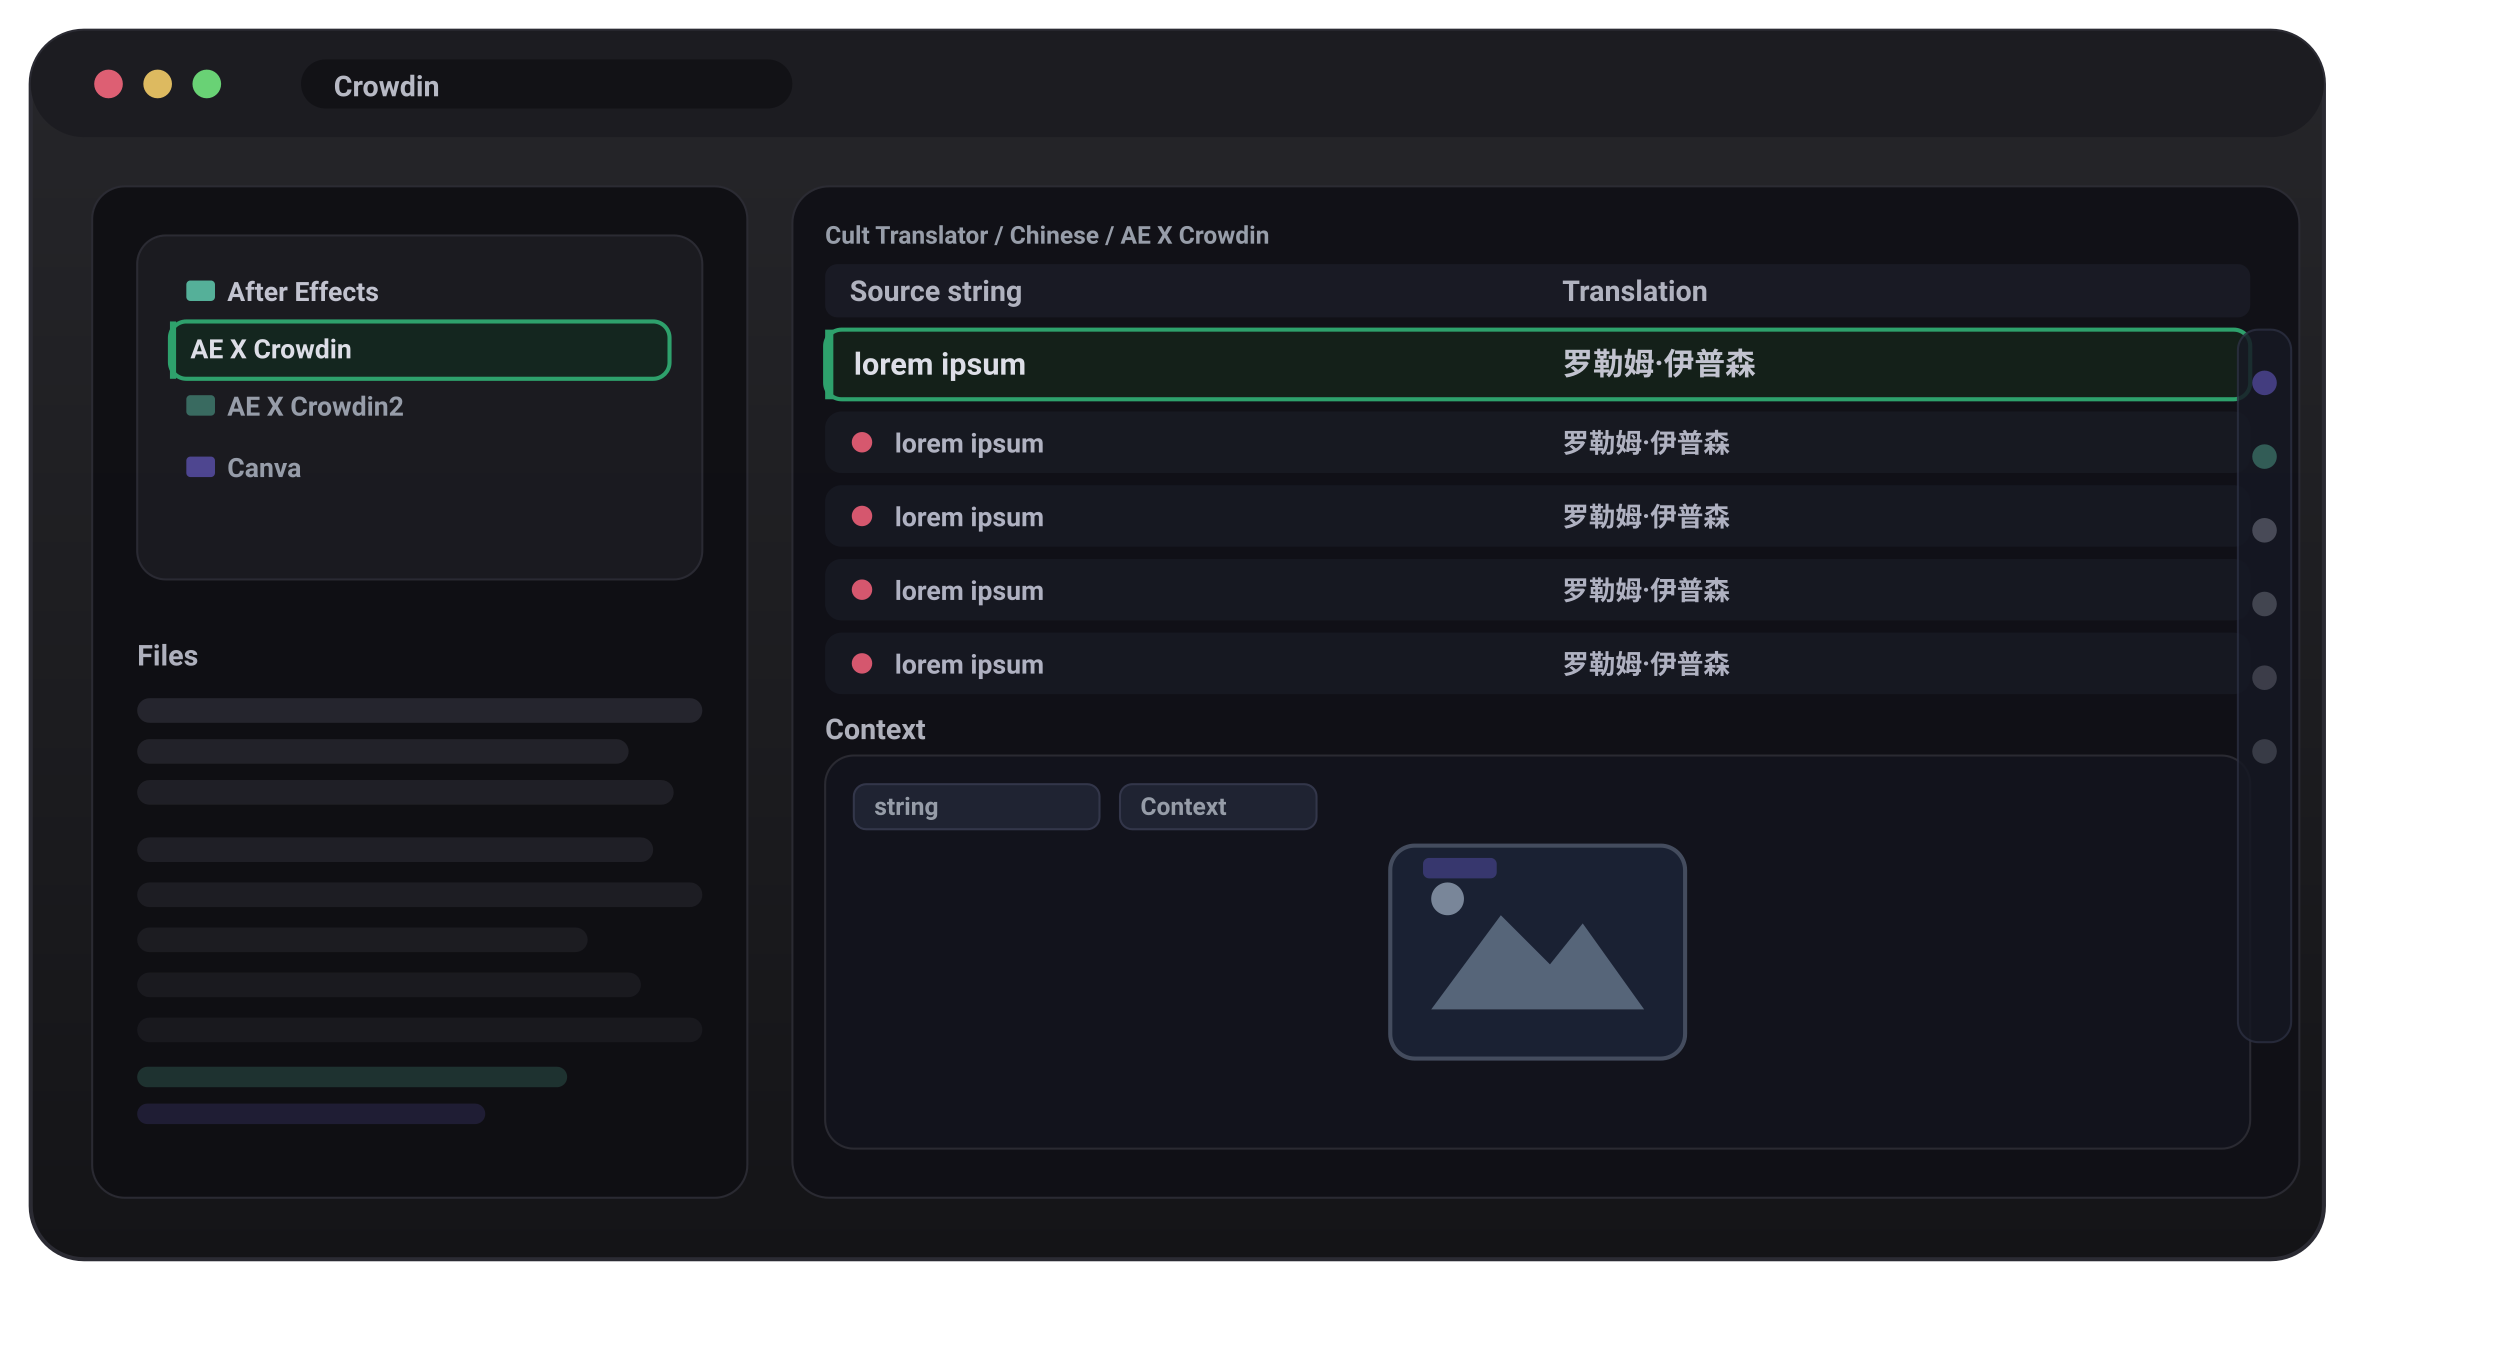
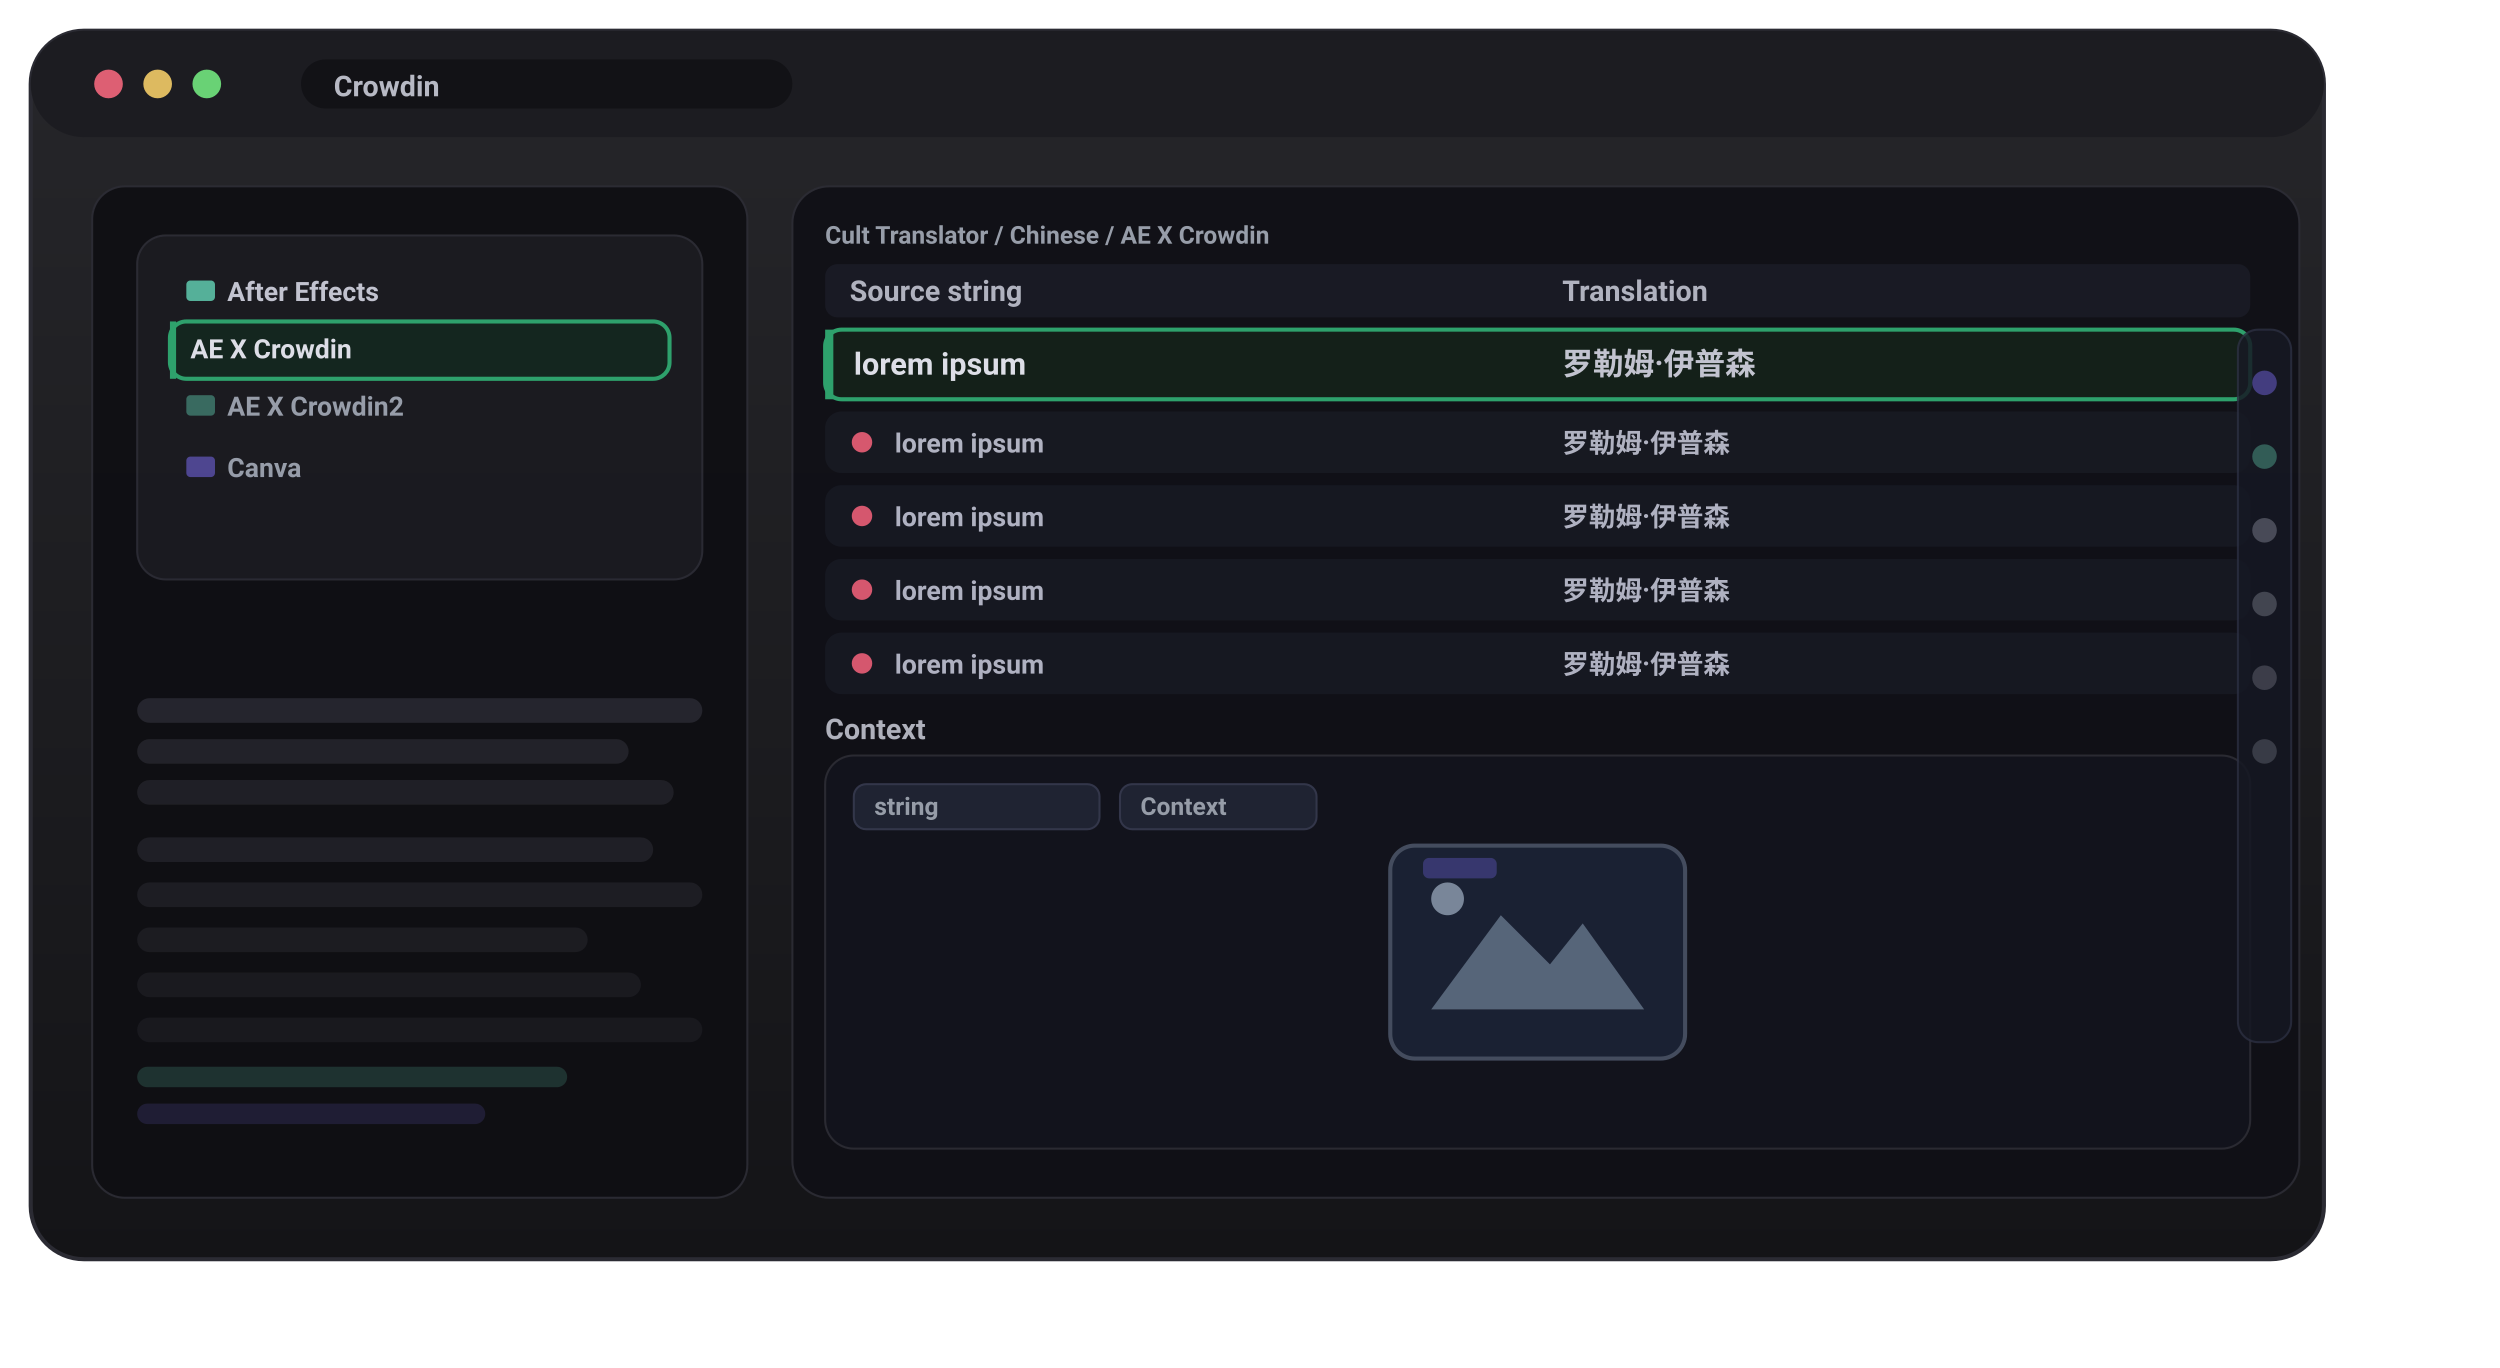
<svg xmlns="http://www.w3.org/2000/svg" width="1221.00" height="668.00" viewBox="225.00 195.00 1221.00 668.00" fill="none">
  <defs>
    <linearGradient id="aeWin" x1="0" y1="0" x2="0" y2="1">
      <stop stop-color="#26262A" />
      <stop offset="1" stop-color="#141417" />
    </linearGradient>
    <style>
      .t-ui{font: 700 15px ui-sans-serif, system-ui, -apple-system, Segoe UI, Roboto, Helvetica, Arial;}
      .t-ui-sm{font: 650 13px ui-sans-serif, system-ui, -apple-system, Segoe UI, Roboto, Helvetica, Arial;}
      .t-ui2{font: 600 14px ui-sans-serif, system-ui, -apple-system, Segoe UI, Roboto, Helvetica, Arial; opacity:.9}
      .t-crumb{font: 600 12px ui-sans-serif, system-ui, -apple-system, Segoe UI, Roboto, Helvetica, Arial;}
    </style>
  </defs>
  <g>
    <rect x="240" y="210" width="1120" height="600" rx="26" fill="url(#aeWin)" stroke="#2B2B33" stroke-width="2" />
    <rect x="240" y="210" width="1120" height="52" rx="26" fill="#1C1C21" />
    <circle cx="278" cy="236" r="7" fill="#FF6B81" opacity="0.85" />
    <circle cx="302" cy="236" r="7" fill="#FFD66B" opacity="0.85" />
    <circle cx="326" cy="236" r="7" fill="#7CFF8A" opacity="0.8" />
    <rect x="372" y="224" width="240" height="24" rx="12" fill="#0F0F13" opacity="0.75" />
    <text x="388" y="242" class="t-ui2" fill="#C9CBD7">Crowdin</text>
  </g>
  <g opacity="0.95">
    <rect x="270" y="286" width="320" height="494" rx="16" fill="#0F0F13" stroke="#2B2B33" />
    <rect x="292" y="310" width="276" height="168" rx="14" fill="#1A1A20" stroke="#2B2B33" />
    <rect x="316" y="332" width="14" height="10" rx="2" fill="#61D2B4" opacity="0.85" />
    <text x="336" y="342" class="t-ui-sm" fill="#C9CBD7">After Effects</text>
    <rect x="308" y="352" width="244" height="28" rx="8" fill="#13261E" stroke="#2EA76F" stroke-width="2" />
    <rect x="308" y="352" width="3" height="28" fill="#2EA76F" />
    <text x="318" y="370" class="t-ui-sm" fill="#E6E7F0">AE X Crowdin</text>
    <rect x="316" y="388" width="14" height="10" rx="2" fill="#61D2B4" opacity="0.45" />
    <text x="336" y="398" class="t-ui-sm" fill="#9CA3AF">AE X Crowdin2</text>
    <rect x="316" y="418" width="14" height="10" rx="2" fill="#7B6CF5" opacity="0.55" />
    <text x="336" y="428" class="t-ui-sm" fill="#9CA3AF">Canva</text>
-     <text x="292" y="520" class="t-ui2" fill="#C9CBD7">Files</text>
    <g opacity="0.85">
      <rect x="292" y="536" width="276" height="12" rx="6" fill="#2A2A33" />
      <rect x="292" y="556" width="240" height="12" rx="6" fill="#2A2A33" opacity="0.85" />
      <rect x="292" y="576" width="262" height="12" rx="6" fill="#2A2A33" opacity="0.75" />
      <rect x="292" y="604" width="252" height="12" rx="6" fill="#2A2A33" opacity="0.7" />
      <rect x="292" y="626" width="276" height="12" rx="6" fill="#2A2A33" opacity="0.62" />
      <rect x="292" y="648" width="220" height="12" rx="6" fill="#2A2A33" opacity="0.55" />
      <rect x="292" y="670" width="246" height="12" rx="6" fill="#2A2A33" opacity="0.48" />
      <rect x="292" y="692" width="276" height="12" rx="6" fill="#2A2A33" opacity="0.42" />
      <rect x="292" y="716" width="210" height="10" rx="5" fill="#61D2B4" opacity="0.22" />
      <rect x="292" y="734" width="170" height="10" rx="5" fill="#7B6CF5" opacity="0.18" />
    </g>
  </g>
  <g opacity="0.95">
    <rect x="612" y="286" width="736" height="494" rx="18" fill="#101016" stroke="#2B2B33" />
    <text x="628" y="314" class="t-crumb" fill="#9CA3AF">Cult Translator / Chinese / AE X Crowdin</text>
    <rect x="628" y="324" width="696" height="26" rx="6" fill="#181924" />
    <text x="640" y="342" class="t-ui2" fill="#C9CBD7">Source string</text>
    <text x="988" y="342" class="t-ui2" fill="#C9CBD7">Translation</text>
    <rect x="628" y="356" width="696" height="34" rx="8" fill="#132018" stroke="#2EA76F" stroke-width="2" />
    <rect x="628" y="356" width="4" height="34" fill="#2EA76F" />
    <text x="642" y="378" class="t-ui" fill="#E6E7F0">lorem ipsum</text>
    <text x="988" y="378" class="t-ui" fill="#C9CBD7">罗勒姆·伊普森</text>
    <rect x="628" y="396" width="696" height="30" rx="8" fill="#161821" />
    <circle cx="646" cy="411" r="5" fill="#E85D75" opacity="0.95" />
    <text x="662" y="416" class="t-ui-sm" fill="#B7B9C8">lorem ipsum</text>
    <text x="988" y="416" class="t-ui-sm" fill="#B7B9C8">罗勒姆·伊普森</text>
    <rect x="628" y="432" width="696" height="30" rx="8" fill="#161821" />
    <circle cx="646" cy="447" r="5" fill="#E85D75" opacity="0.95" />
    <text x="662" y="452" class="t-ui-sm" fill="#B7B9C8">lorem ipsum</text>
    <text x="988" y="452" class="t-ui-sm" fill="#B7B9C8">罗勒姆·伊普森</text>
    <rect x="628" y="468" width="696" height="30" rx="8" fill="#161821" />
    <circle cx="646" cy="483" r="5" fill="#E85D75" opacity="0.95" />
    <text x="662" y="488" class="t-ui-sm" fill="#B7B9C8">lorem ipsum</text>
    <text x="988" y="488" class="t-ui-sm" fill="#B7B9C8">罗勒姆·伊普森</text>
    <rect x="628" y="504" width="696" height="30" rx="8" fill="#161821" />
    <circle cx="646" cy="519" r="5" fill="#E85D75" opacity="0.95" />
    <text x="662" y="524" class="t-ui-sm" fill="#B7B9C8">lorem ipsum</text>
    <text x="988" y="524" class="t-ui-sm" fill="#B7B9C8">罗勒姆·伊普森</text>
    <text x="628" y="556" class="t-ui2" fill="#C9CBD7">Context</text>
    <rect x="628" y="564" width="696" height="192" rx="14" fill="#12131C" stroke="#2B2B33" />
    <rect x="642" y="578" width="120" height="22" rx="6" fill="#1F2433" stroke="#34384D" />
    <text x="652" y="593" class="t-crumb" fill="#9CA3AF">string</text>
    <rect x="772" y="578" width="96" height="22" rx="6" fill="#1F2433" stroke="#34384D" />
    <text x="782" y="593" class="t-crumb" fill="#9CA3AF">Context</text>
    <g transform="translate(976 660)" opacity="0.92">
      <rect x="-72" y="-52" width="144" height="104" rx="12" fill="#1B2436" stroke="#4B5568" stroke-width="2" />
      <circle cx="-44" cy="-26" r="8" fill="#94A3B8" opacity="0.9" />
      <path d="M-52 28 L-18 -18 L6 6 L22 -14 L52 28 Z" fill="#64748B" opacity="0.95" />
      <rect x="-56" y="-46" width="36" height="10" rx="3" fill="#7B6CF5" opacity="0.35" />
    </g>
    <g opacity="0.85">
      <rect x="1318" y="356" width="26" height="348" rx="10" fill="#151823" stroke="#2B2F42" />
      <circle cx="1331" cy="382" r="6" fill="#7B6CF5" opacity="0.55" />
      <circle cx="1331" cy="418" r="6" fill="#61D2B4" opacity="0.45" />
      <circle cx="1331" cy="454" r="6" fill="#B7B9C8" opacity="0.4" />
      <circle cx="1331" cy="490" r="6" fill="#B7B9C8" opacity="0.35" />
      <circle cx="1331" cy="526" r="6" fill="#B7B9C8" opacity="0.3" />
      <circle cx="1331" cy="562" r="6" fill="#B7B9C8" opacity="0.28" />
    </g>
  </g>
</svg>
